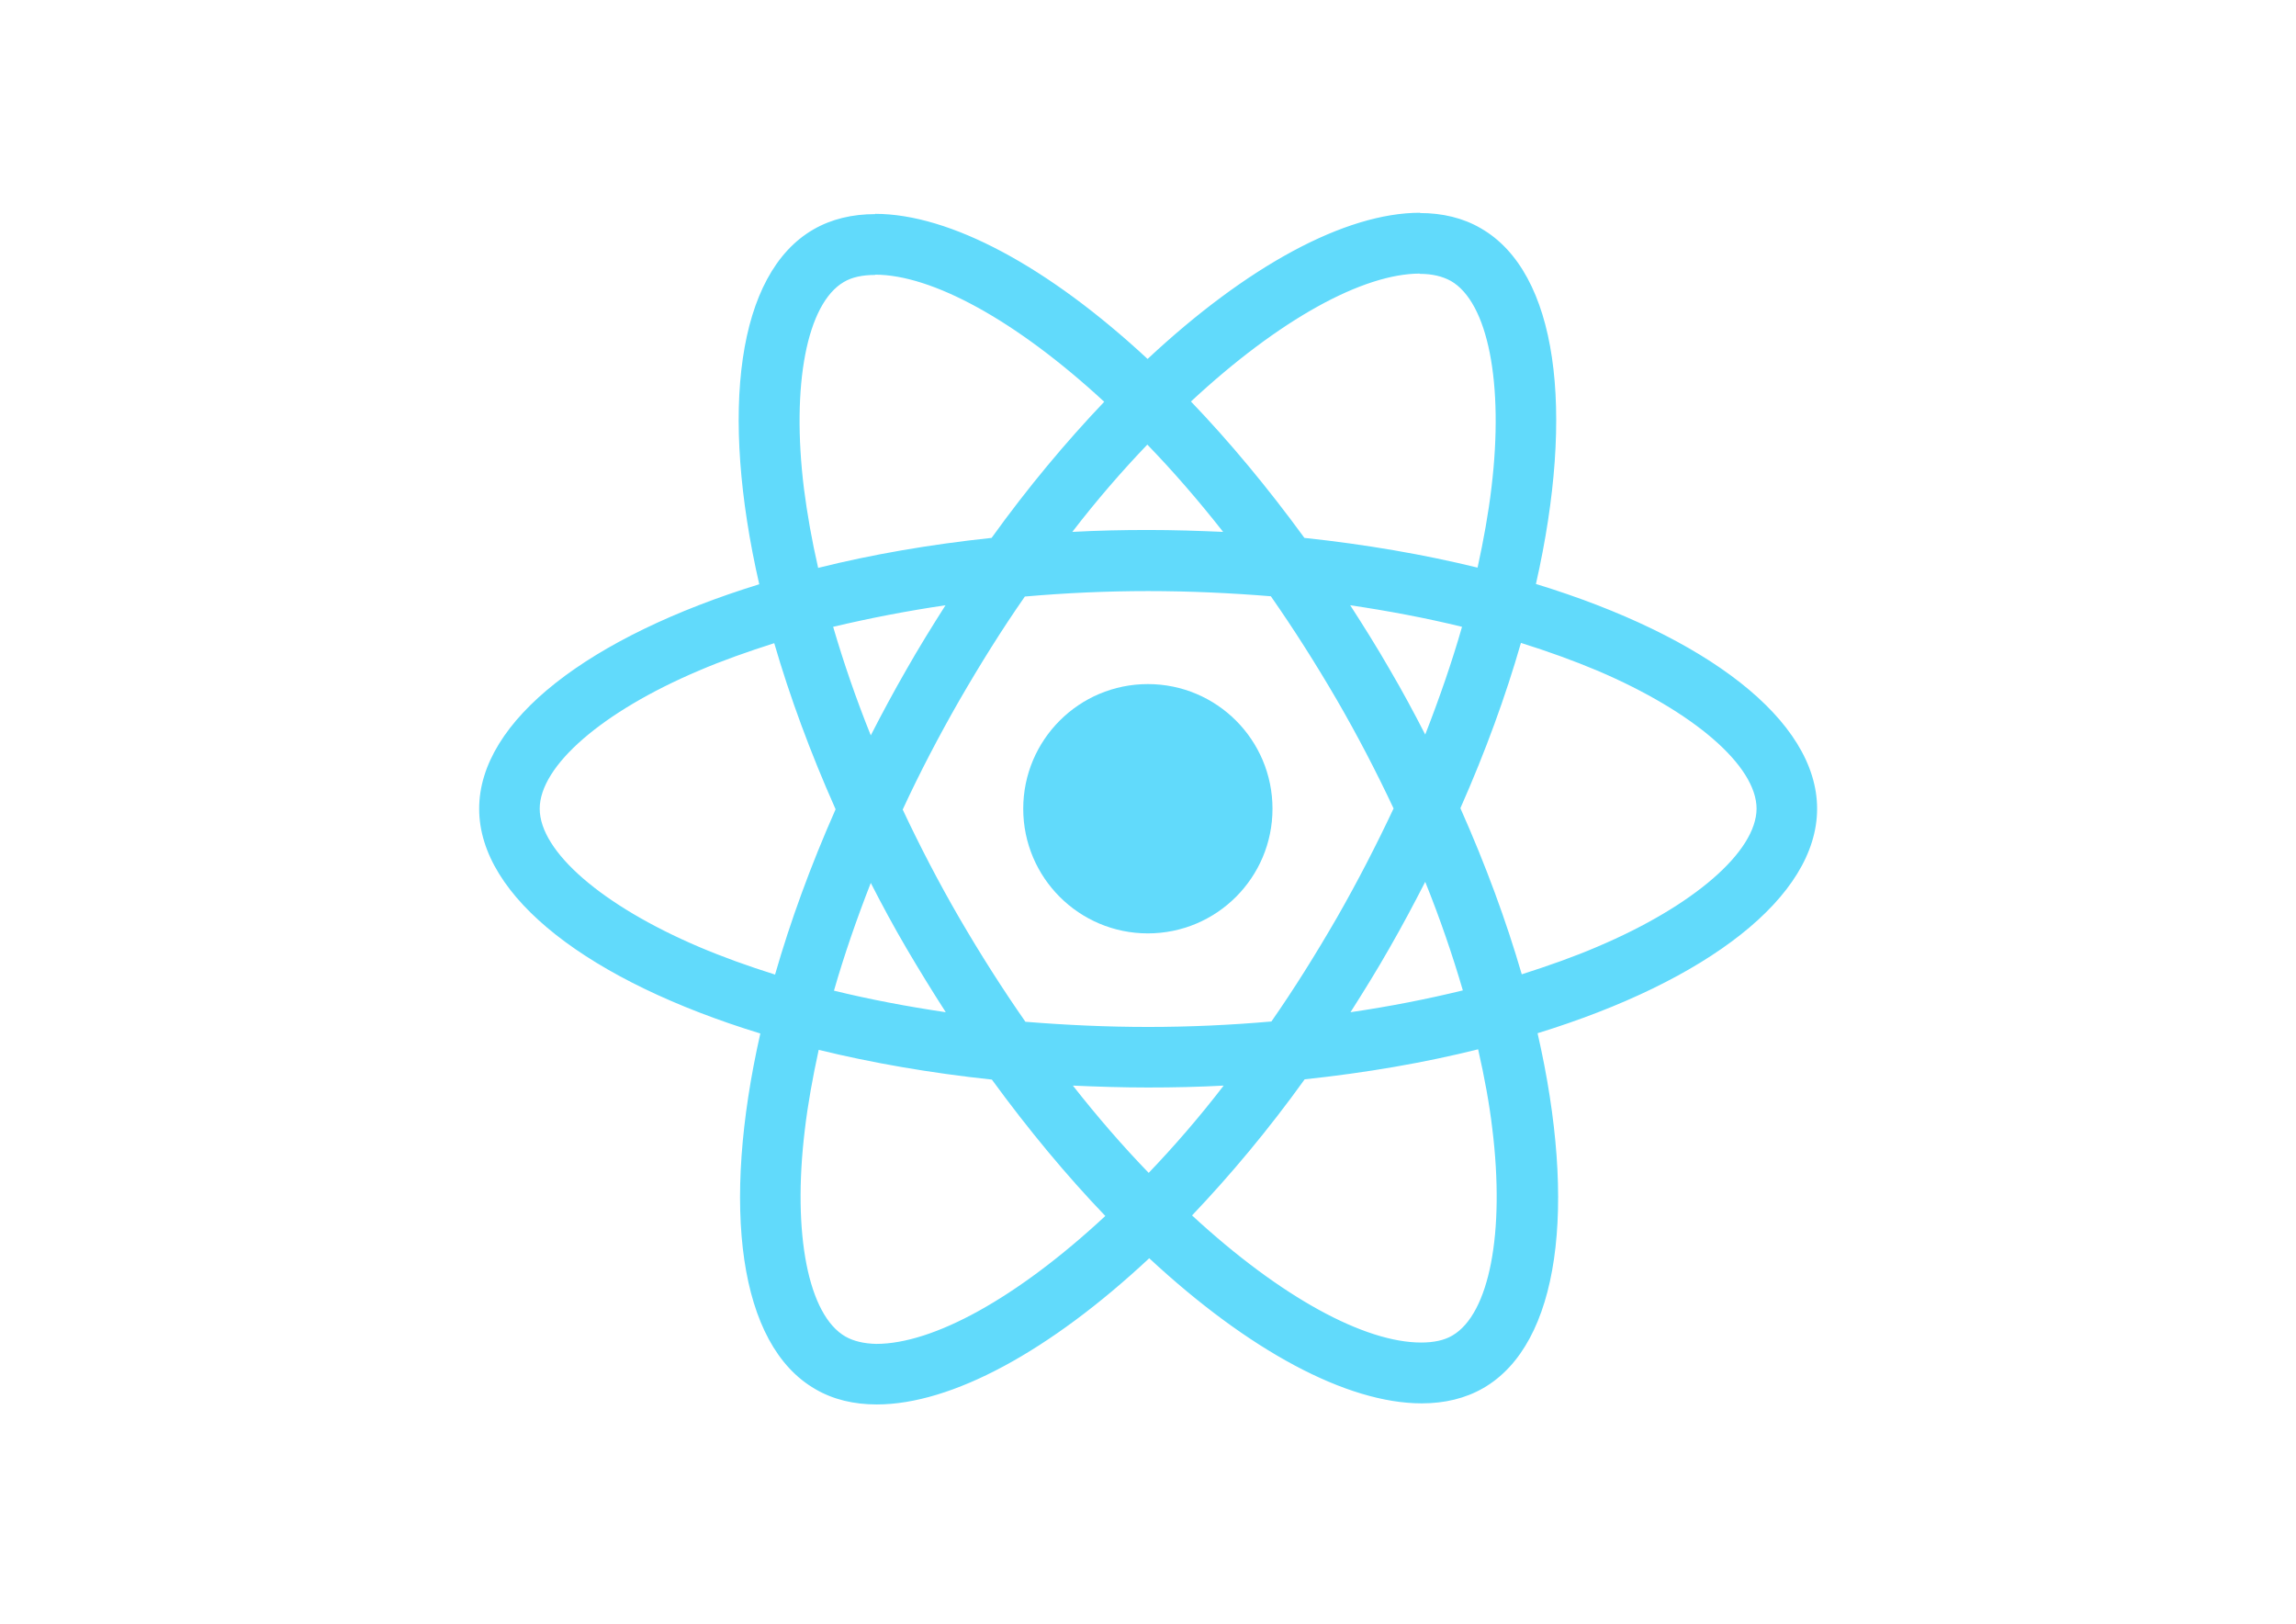
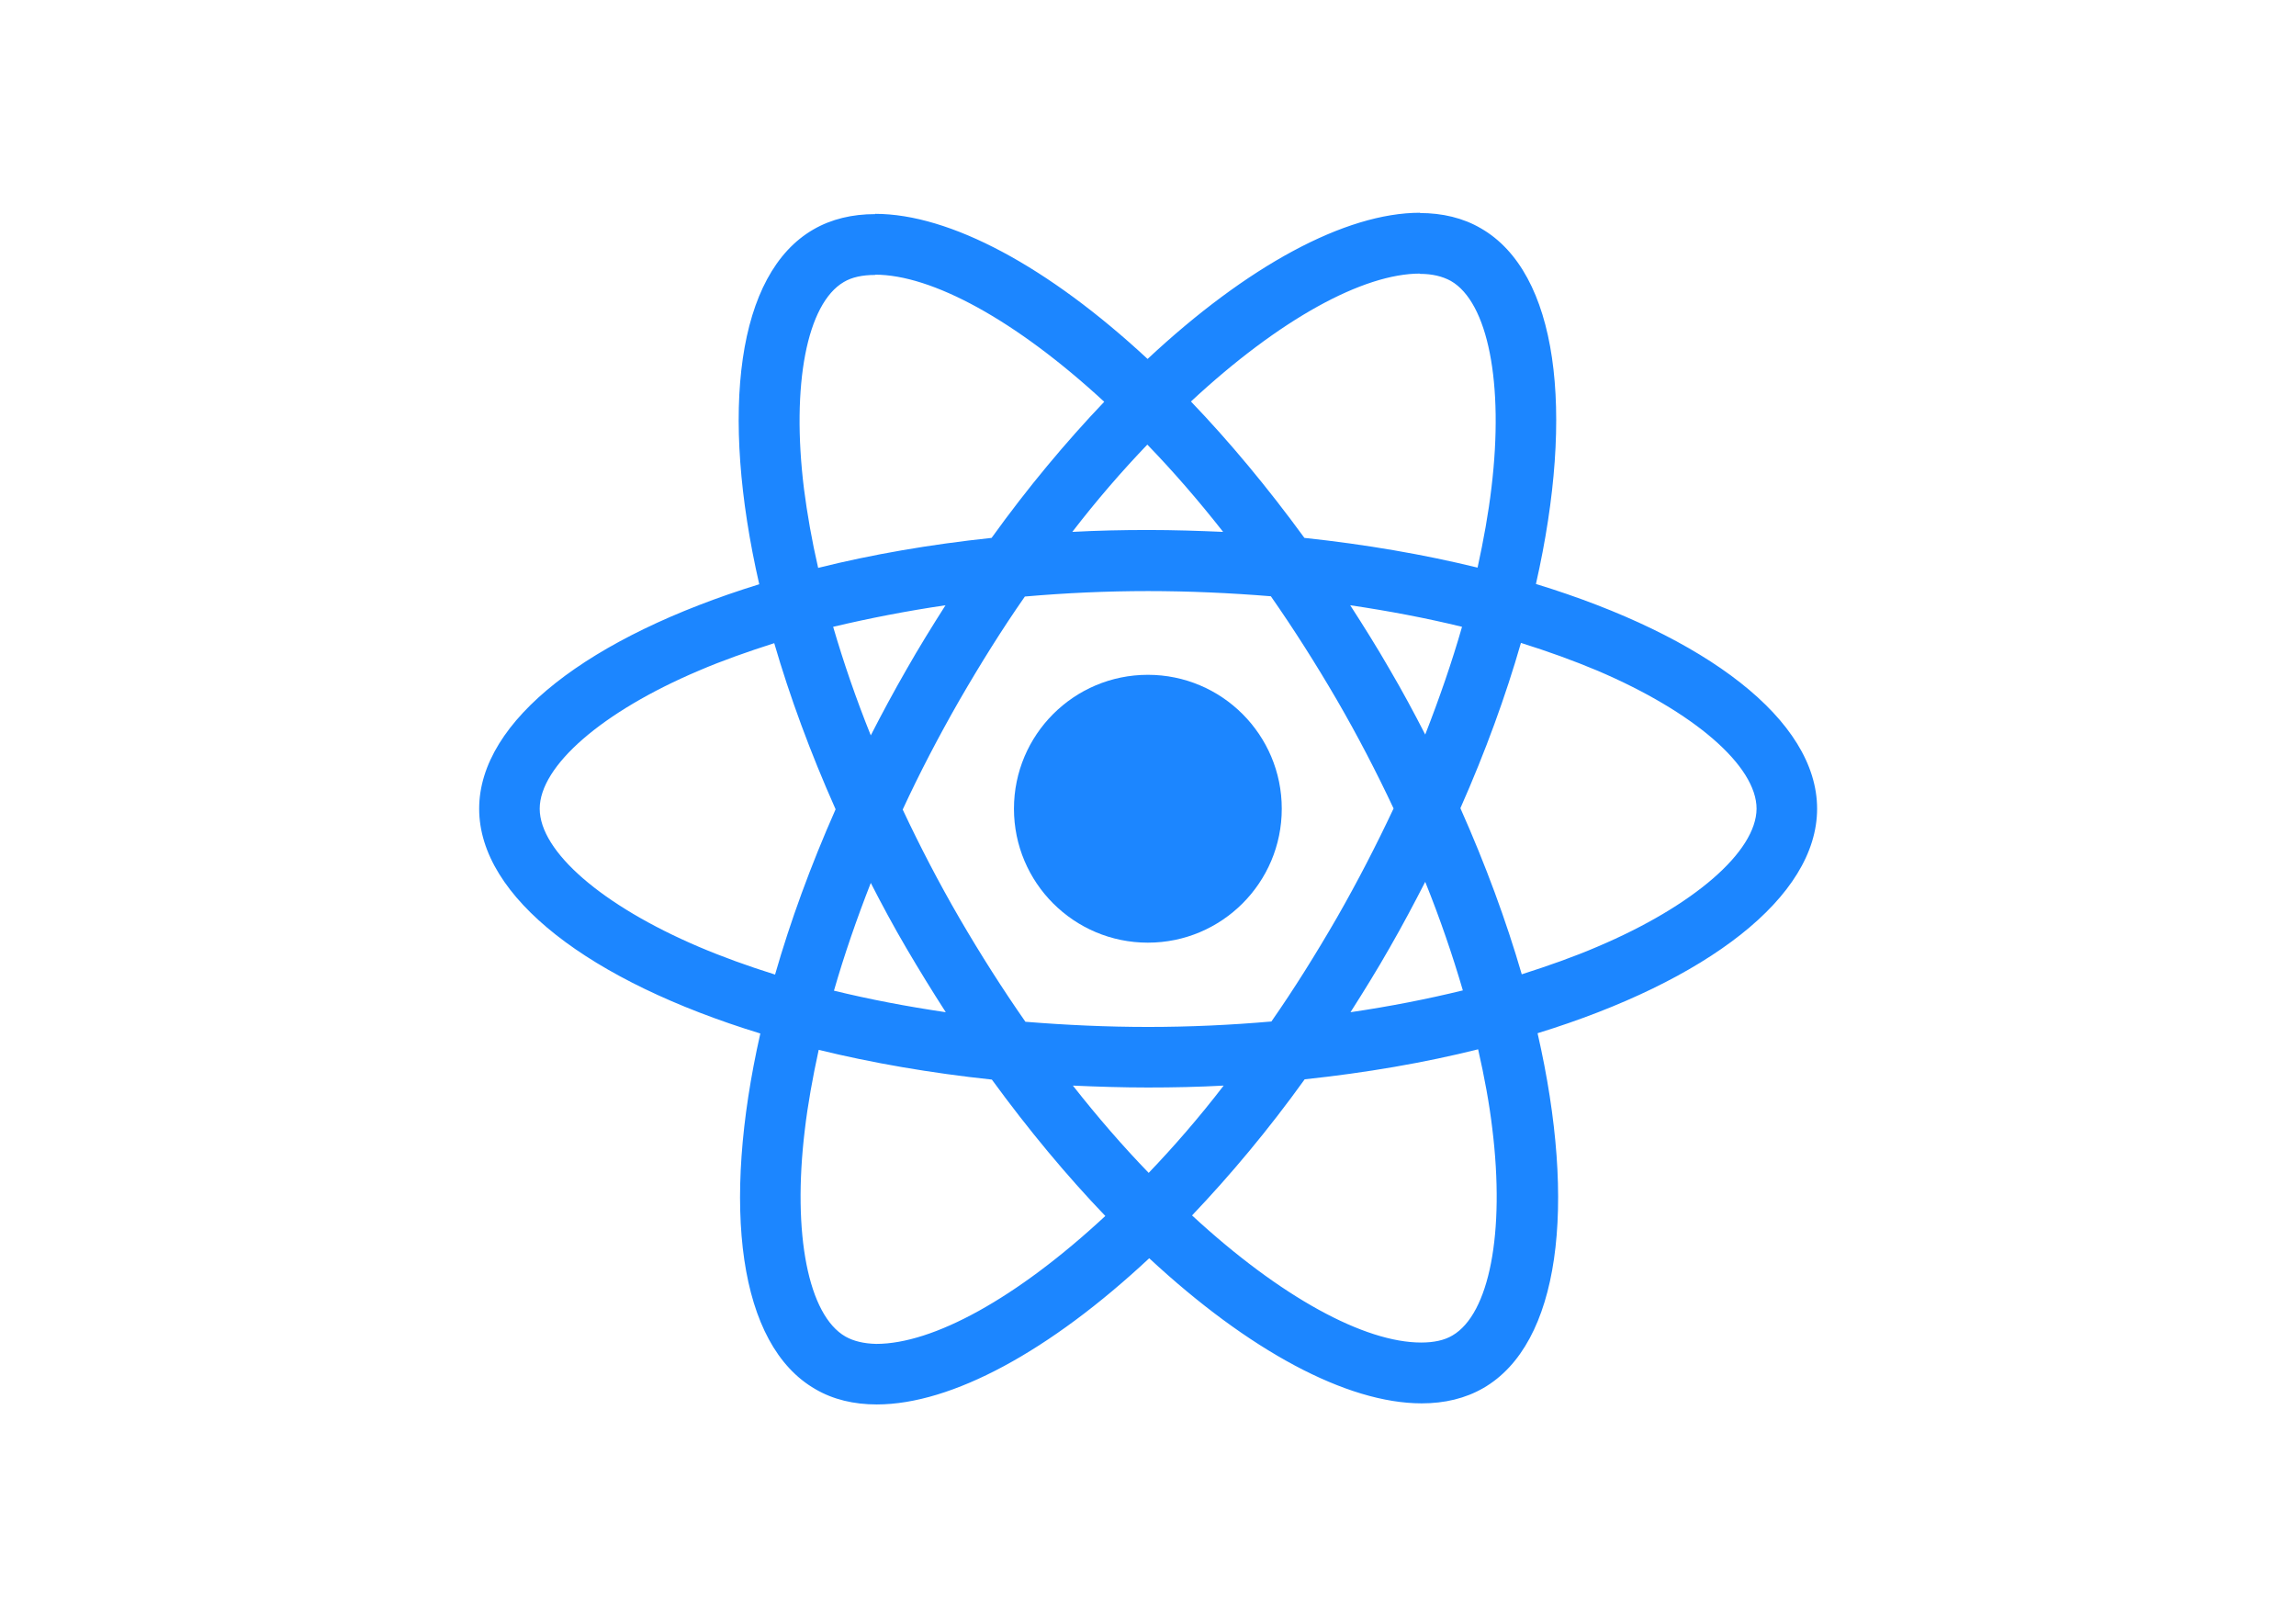
- <svg xmlns="http://www.w3.org/2000/svg" viewBox="0 0 841.9 595.3">
-   <g fill="#61DAFB">
-     <path d="M666.3 296.5c0-32.5-40.7-63.3-103.1-82.4 14.4-63.6 8-114.2-20.2-130.4-6.5-3.8-14.1-5.6-22.4-5.6v22.3c4.6 0 8.3.9 11.4 2.6 13.6 7.8 19.5 37.5 14.9 75.7-1.1 9.4-2.9 19.3-5.1 29.4-19.6-4.8-41-8.5-63.5-10.9-13.5-18.5-27.5-35.3-41.6-50 32.6-30.3 63.2-46.9 84-46.9V78c-27.5 0-63.5 19.6-99.9 53.6-36.4-33.8-72.4-53.2-99.9-53.2v22.3c20.7 0 51.4 16.5 84 46.6-14 14.7-28 31.4-41.3 49.9-22.6 2.4-44 6.1-63.6 11-2.3-10-4-19.7-5.2-29-4.7-38.2 1.1-67.9 14.6-75.8 3-1.8 6.9-2.6 11.5-2.6V78.5c-8.4 0-16 1.8-22.6 5.6-28.1 16.2-34.4 66.7-19.9 130.1-62.2 19.2-102.7 49.9-102.7 82.3 0 32.5 40.7 63.3 103.1 82.4-14.4 63.6-8 114.2 20.2 130.4 6.5 3.8 14.1 5.6 22.5 5.6 27.5 0 63.5-19.6 99.9-53.6 36.4 33.8 72.4 53.2 99.9 53.2 8.4 0 16-1.8 22.6-5.6 28.1-16.2 34.4-66.7 19.9-130.1 62-19.1 102.5-49.9 102.5-82.3zm-130.2-66.7c-3.7 12.9-8.3 26.2-13.5 39.5-4.1-8-8.4-16-13.1-24-4.6-8-9.5-15.8-14.4-23.4 14.2 2.1 27.9 4.7 41 7.9zm-45.8 106.5c-7.8 13.5-15.8 26.3-24.1 38.2-14.9 1.3-30 2-45.2 2-15.1 0-30.2-.7-45-1.9-8.3-11.9-16.4-24.6-24.2-38-7.6-13.1-14.5-26.4-20.8-39.8 6.2-13.4 13.2-26.8 20.7-39.9 7.8-13.5 15.8-26.3 24.1-38.2 14.9-1.3 30-2 45.2-2 15.1 0 30.2.7 45 1.9 8.3 11.9 16.4 24.6 24.2 38 7.6 13.1 14.5 26.4 20.8 39.8-6.3 13.4-13.2 26.8-20.7 39.9zm32.3-13c5.4 13.4 10 26.8 13.8 39.8-13.1 3.2-26.9 5.9-41.2 8 4.9-7.7 9.8-15.6 14.4-23.7 4.6-8 8.9-16.1 13-24.1zM421.2 430c-9.3-9.6-18.6-20.3-27.8-32 9 .4 18.2.7 27.5.7 9.4 0 18.7-.2 27.8-.7-9 11.7-18.3 22.4-27.5 32zm-74.4-58.9c-14.2-2.1-27.9-4.7-41-7.9 3.7-12.9 8.3-26.2 13.5-39.5 4.1 8 8.4 16 13.1 24 4.7 8 9.5 15.8 14.4 23.4zM420.7 163c9.3 9.6 18.6 20.3 27.8 32-9-.4-18.2-.7-27.5-.7-9.4 0-18.7.2-27.8.7 9-11.7 18.3-22.4 27.5-32zm-74 58.9c-4.9 7.7-9.8 15.6-14.4 23.7-4.6 8-8.9 16-13 24-5.4-13.4-10-26.8-13.8-39.8 13.1-3.1 26.9-5.8 41.2-7.9zm-90.5 125.2c-35.4-15.1-58.3-34.9-58.3-50.6 0-15.7 22.9-35.6 58.3-50.6 8.6-3.7 18-7 27.7-10.1 5.7 19.6 13.2 40 22.5 60.9-9.2 20.8-16.6 41.1-22.2 60.6-9.9-3.1-19.3-6.5-28-10.2zM310 490c-13.6-7.8-19.5-37.5-14.9-75.7 1.1-9.4 2.9-19.3 5.1-29.4 19.6 4.8 41 8.5 63.5 10.9 13.5 18.5 27.5 35.3 41.6 50-32.6 30.3-63.2 46.9-84 46.9-4.5-.1-8.3-1-11.3-2.7zm237.2-76.2c4.7 38.2-1.1 67.9-14.6 75.8-3 1.8-6.9 2.6-11.5 2.6-20.7 0-51.4-16.5-84-46.6 14-14.7 28-31.4 41.3-49.9 22.6-2.4 44-6.1 63.6-11 2.3 10.1 4.1 19.8 5.2 29.1zm38.5-66.7c-8.6 3.7-18 7-27.7 10.1-5.7-19.6-13.2-40-22.5-60.9 9.2-20.8 16.6-41.1 22.2-60.6 9.9 3.1 19.3 6.5 28.1 10.2 35.4 15.1 58.3 34.9 58.3 50.6-.1 15.7-23 35.6-58.4 50.6zM320.8 78.4z" />
-     <circle cx="420.9" cy="296.5" r="45.7" />
+ <svg xmlns="http://www.w3.org/2000/svg" viewBox="0 0 841.9 595.3" width="100%" height="100%">
+   <rect id="svgEditorBackground" x="0" y="0" width="841.9" height="595.3" style="fill:none;stroke:none;" />
+   <g fill="#1f66b6">
+     <path d="M666.3,296.5c0,-32.5,-40.7,-63.3,-103.1,-82.4c14.4,-63.6,8,-114.2,-20.2,-130.4c-6.5,-3.8,-14.1,-5.6,-22.4,-5.6v22.3c4.6,0,8.3,0.9,11.4,2.6c13.6,7.8,19.5,37.5,14.9,75.7c-1.1,9.4,-2.9,19.3,-5.1,29.4c-19.6,-4.8,-41,-8.5,-63.5,-10.9c-13.5,-18.5,-27.5,-35.3,-41.6,-50c32.6,-30.3,63.2,-46.9,84,-46.9v-22.3c-27.5,0,-63.5,19.6,-99.9,53.6c-36.4,-33.8,-72.4,-53.2,-99.9,-53.2v22.3c20.7,0,51.4,16.5,84,46.6c-14,14.7,-28,31.4,-41.3,49.9c-22.6,2.4,-44,6.1,-63.6,11c-2.3,-10,-4,-19.7,-5.2,-29c-4.7,-38.2,1.1,-67.9,14.6,-75.8c3,-1.8,6.9,-2.6,11.5,-2.6v-22.3c-8.4,0,-16,1.8,-22.6,5.6c-28.1,16.2,-34.4,66.7,-19.9,130.1c-62.2,19.2,-102.7,49.9,-102.7,82.3c0,32.5,40.7,63.3,103.1,82.4c-14.4,63.6,-8,114.2,20.2,130.4c6.5,3.8,14.1,5.6,22.5,5.6c27.5,0,63.5,-19.6,99.9,-53.6c36.4,33.8,72.4,53.2,99.9,53.2c8.4,0,16,-1.8,22.6,-5.6c28.1,-16.2,34.4,-66.7,19.9,-130.1c62,-19.1,102.5,-49.9,102.5,-82.3ZM536.1,229.8c-3.7,12.9,-8.3,26.2,-13.5,39.5c-4.1,-8,-8.4,-16,-13.1,-24c-4.6,-8,-9.5,-15.8,-14.4,-23.4c14.2,2.1,27.9,4.7,41,7.9ZM490.3,336.3c-7.8,13.5,-15.8,26.3,-24.1,38.2c-14.9,1.3,-30,2,-45.2,2c-15.1,0,-30.2,-0.7,-45,-1.9c-8.3,-11.9,-16.4,-24.6,-24.2,-38c-7.6,-13.1,-14.5,-26.4,-20.8,-39.8c6.2,-13.4,13.2,-26.8,20.7,-39.9c7.8,-13.5,15.8,-26.3,24.1,-38.2c14.9,-1.3,30,-2,45.2,-2c15.1,0,30.2,0.7,45,1.9c8.3,11.9,16.4,24.6,24.2,38c7.6,13.1,14.5,26.4,20.8,39.8c-6.3,13.4,-13.2,26.8,-20.7,39.9ZM522.6,323.3c5.4,13.4,10,26.8,13.8,39.8c-13.1,3.2,-26.9,5.9,-41.2,8c4.9,-7.7,9.8,-15.6,14.4,-23.7c4.6,-8,8.9,-16.1,13,-24.1ZM421.2,430c-9.3,-9.6,-18.6,-20.3,-27.8,-32c9,0.4,18.2,0.7,27.5,0.7c9.4,0,18.7,-0.2,27.8,-0.7c-9,11.7,-18.3,22.4,-27.5,32ZM346.8,371.1c-14.2,-2.1,-27.9,-4.7,-41,-7.9c3.7,-12.9,8.3,-26.2,13.5,-39.5c4.1,8,8.4,16,13.1,24c4.7,8,9.5,15.8,14.4,23.4ZM420.7,163c9.3,9.6,18.6,20.3,27.8,32c-9,-0.4,-18.2,-0.7,-27.5,-0.7c-9.4,0,-18.7,0.2,-27.8,0.7c9,-11.7,18.3,-22.4,27.5,-32ZM346.7,221.9c-4.9,7.7,-9.8,15.6,-14.4,23.7c-4.6,8,-8.9,16,-13,24c-5.4,-13.4,-10,-26.8,-13.8,-39.8c13.1,-3.1,26.9,-5.8,41.2,-7.9ZM256.2,347.1c-35.4,-15.1,-58.3,-34.9,-58.3,-50.6c0,-15.7,22.9,-35.6,58.3,-50.6c8.6,-3.7,18,-7,27.7,-10.1c5.7,19.6,13.2,40,22.5,60.9c-9.2,20.8,-16.6,41.1,-22.2,60.6c-9.9,-3.1,-19.3,-6.5,-28,-10.2ZM310,490c-13.6,-7.8,-19.5,-37.5,-14.9,-75.7c1.1,-9.4,2.9,-19.3,5.1,-29.4c19.6,4.8,41,8.5,63.5,10.9c13.5,18.5,27.5,35.3,41.6,50c-32.6,30.3,-63.2,46.9,-84,46.9c-4.5,-0.1,-8.3,-1,-11.3,-2.7ZM547.2,413.8c4.7,38.2,-1.1,67.9,-14.6,75.8c-3,1.8,-6.9,2.6,-11.5,2.6c-20.7,0,-51.4,-16.5,-84,-46.6c14,-14.7,28,-31.4,41.3,-49.9c22.6,-2.4,44,-6.1,63.6,-11c2.3,10.1,4.1,19.8,5.2,29.1ZM585.7,347.1c-8.6,3.7,-18,7,-27.7,10.1c-5.7,-19.6,-13.2,-40,-22.5,-60.9c9.2,-20.8,16.6,-41.1,22.2,-60.6c9.9,3.1,19.3,6.5,28.1,10.2c35.4,15.1,58.3,34.9,58.3,50.6c-0.1,15.7,-23,35.6,-58.4,50.6ZM320.8,78.4Z" style="fill:#1c86ff;" />
+     <circle cx="420.9" cy="296.5" r="49.1" style="stroke:none;fill:#1c86ff;" />
    <path d="M520.5 78.1z" />
  </g>
</svg>
